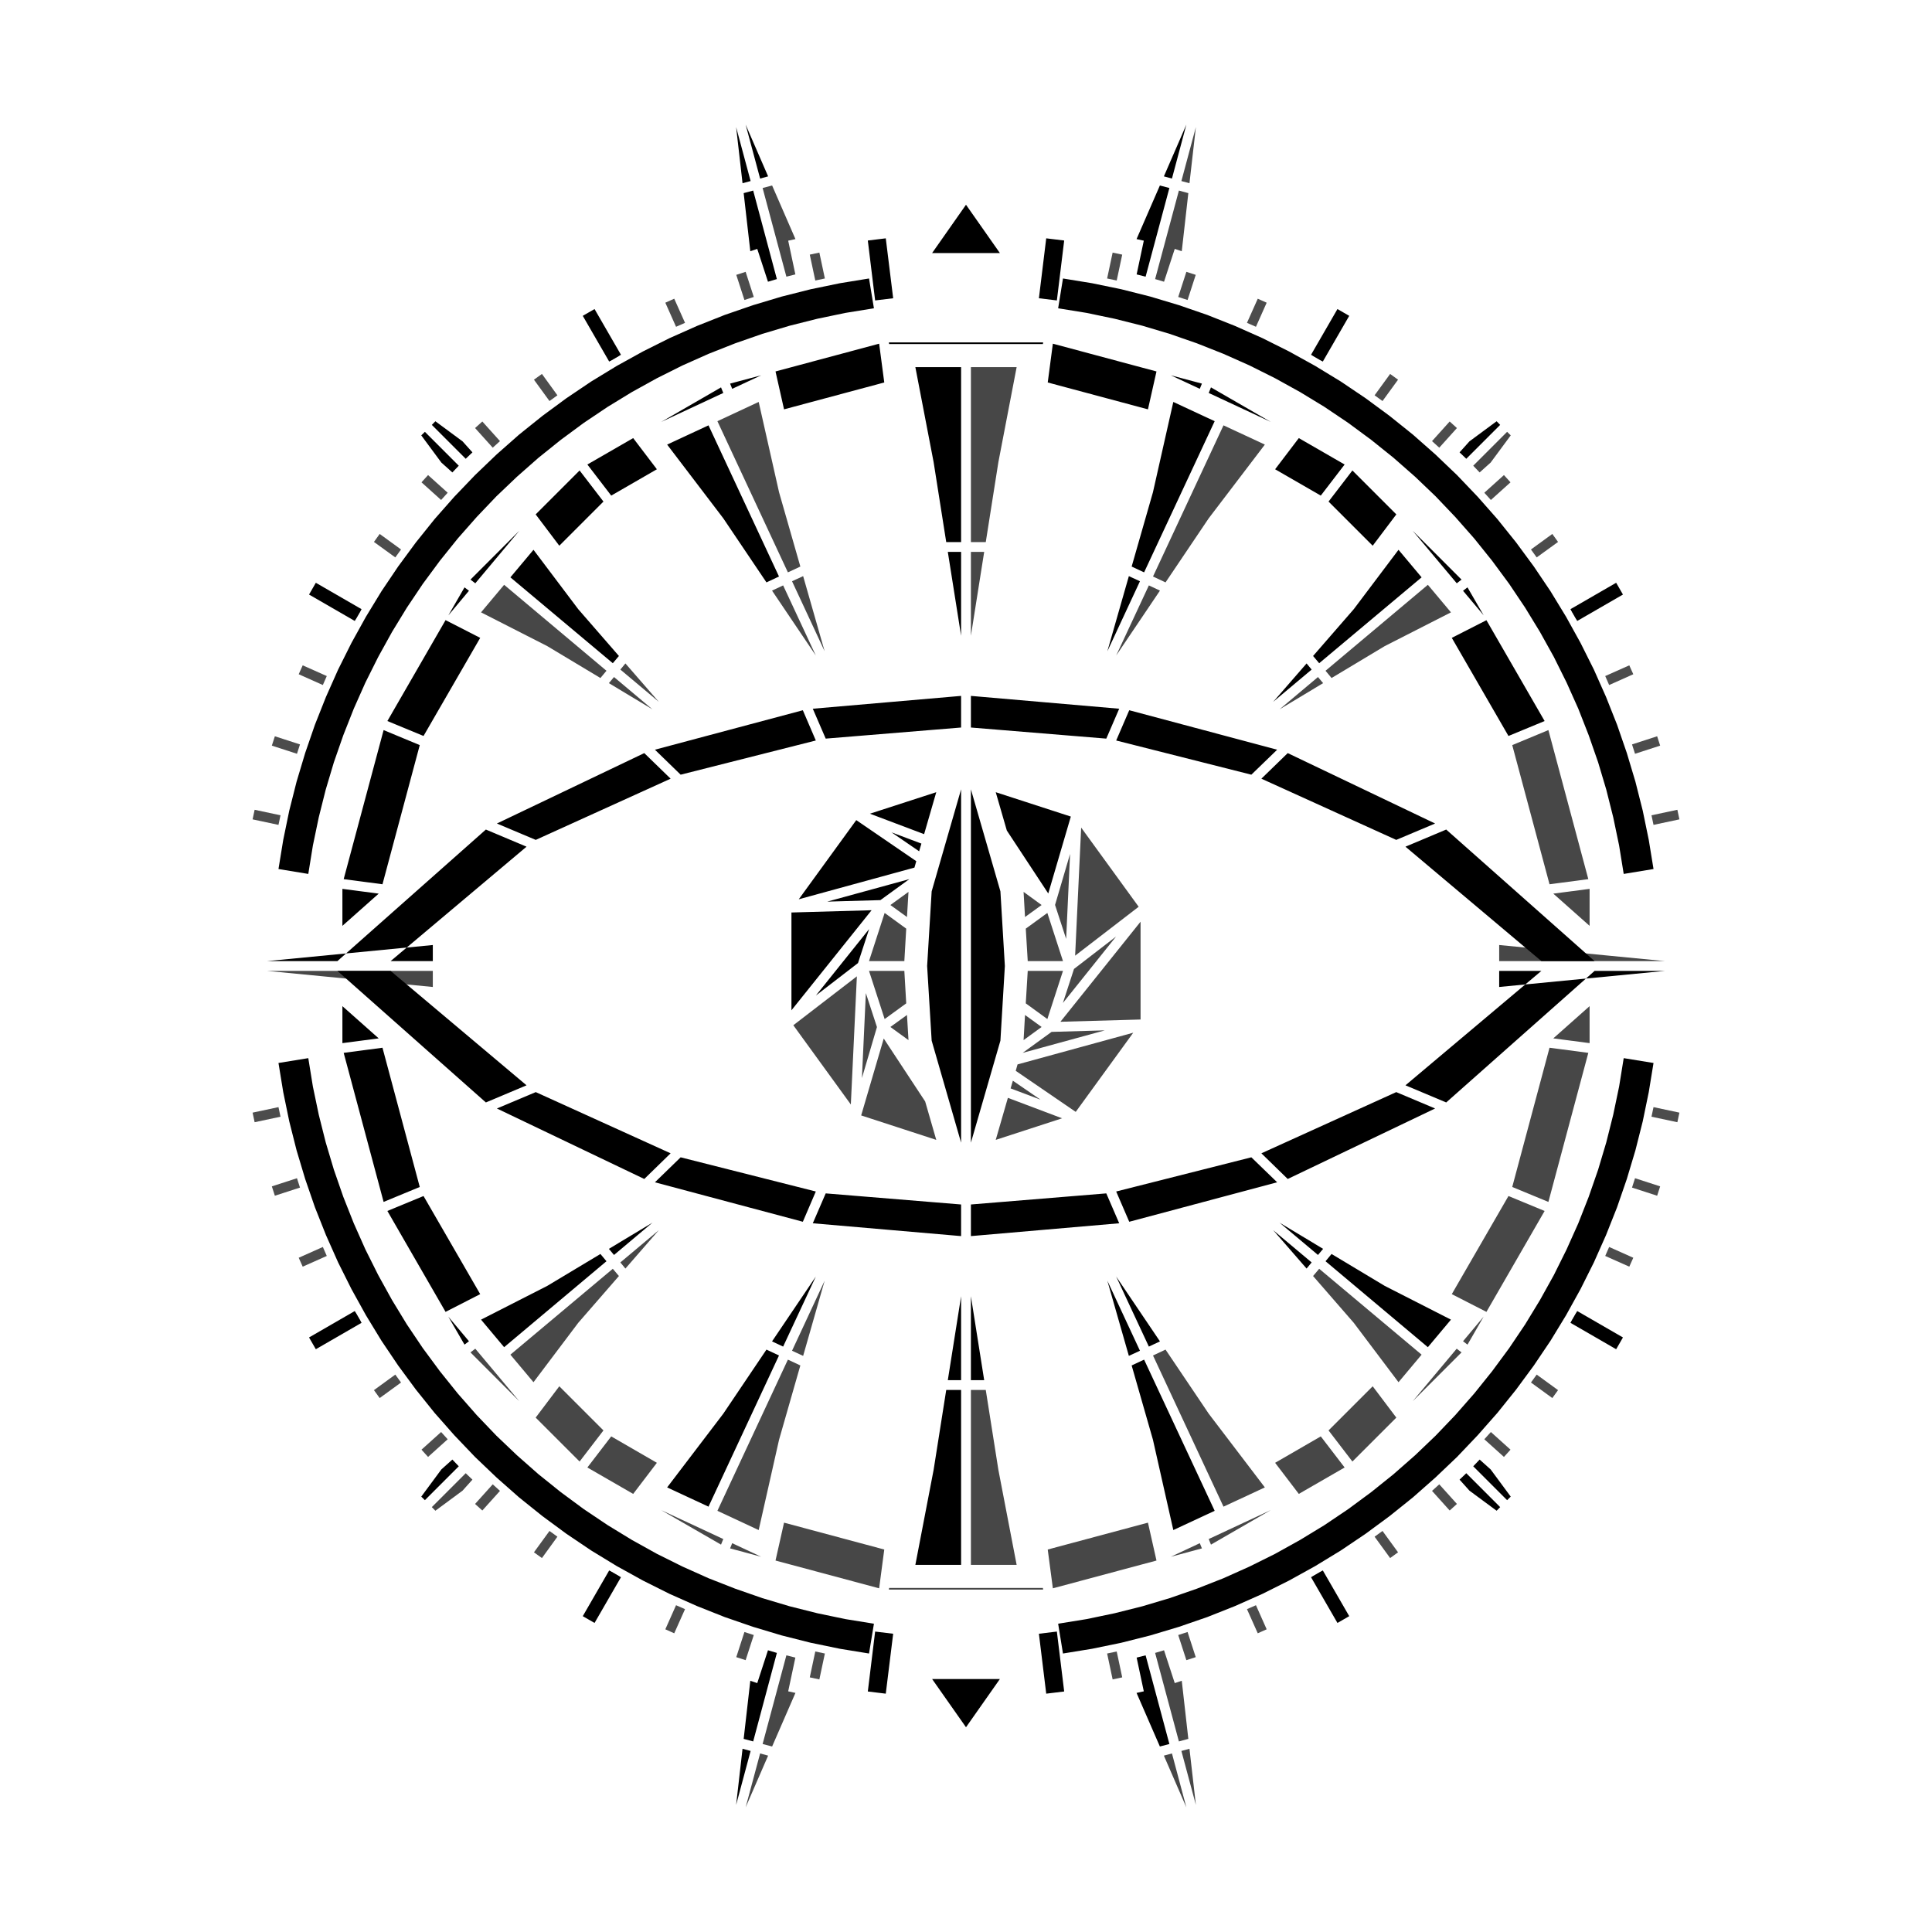
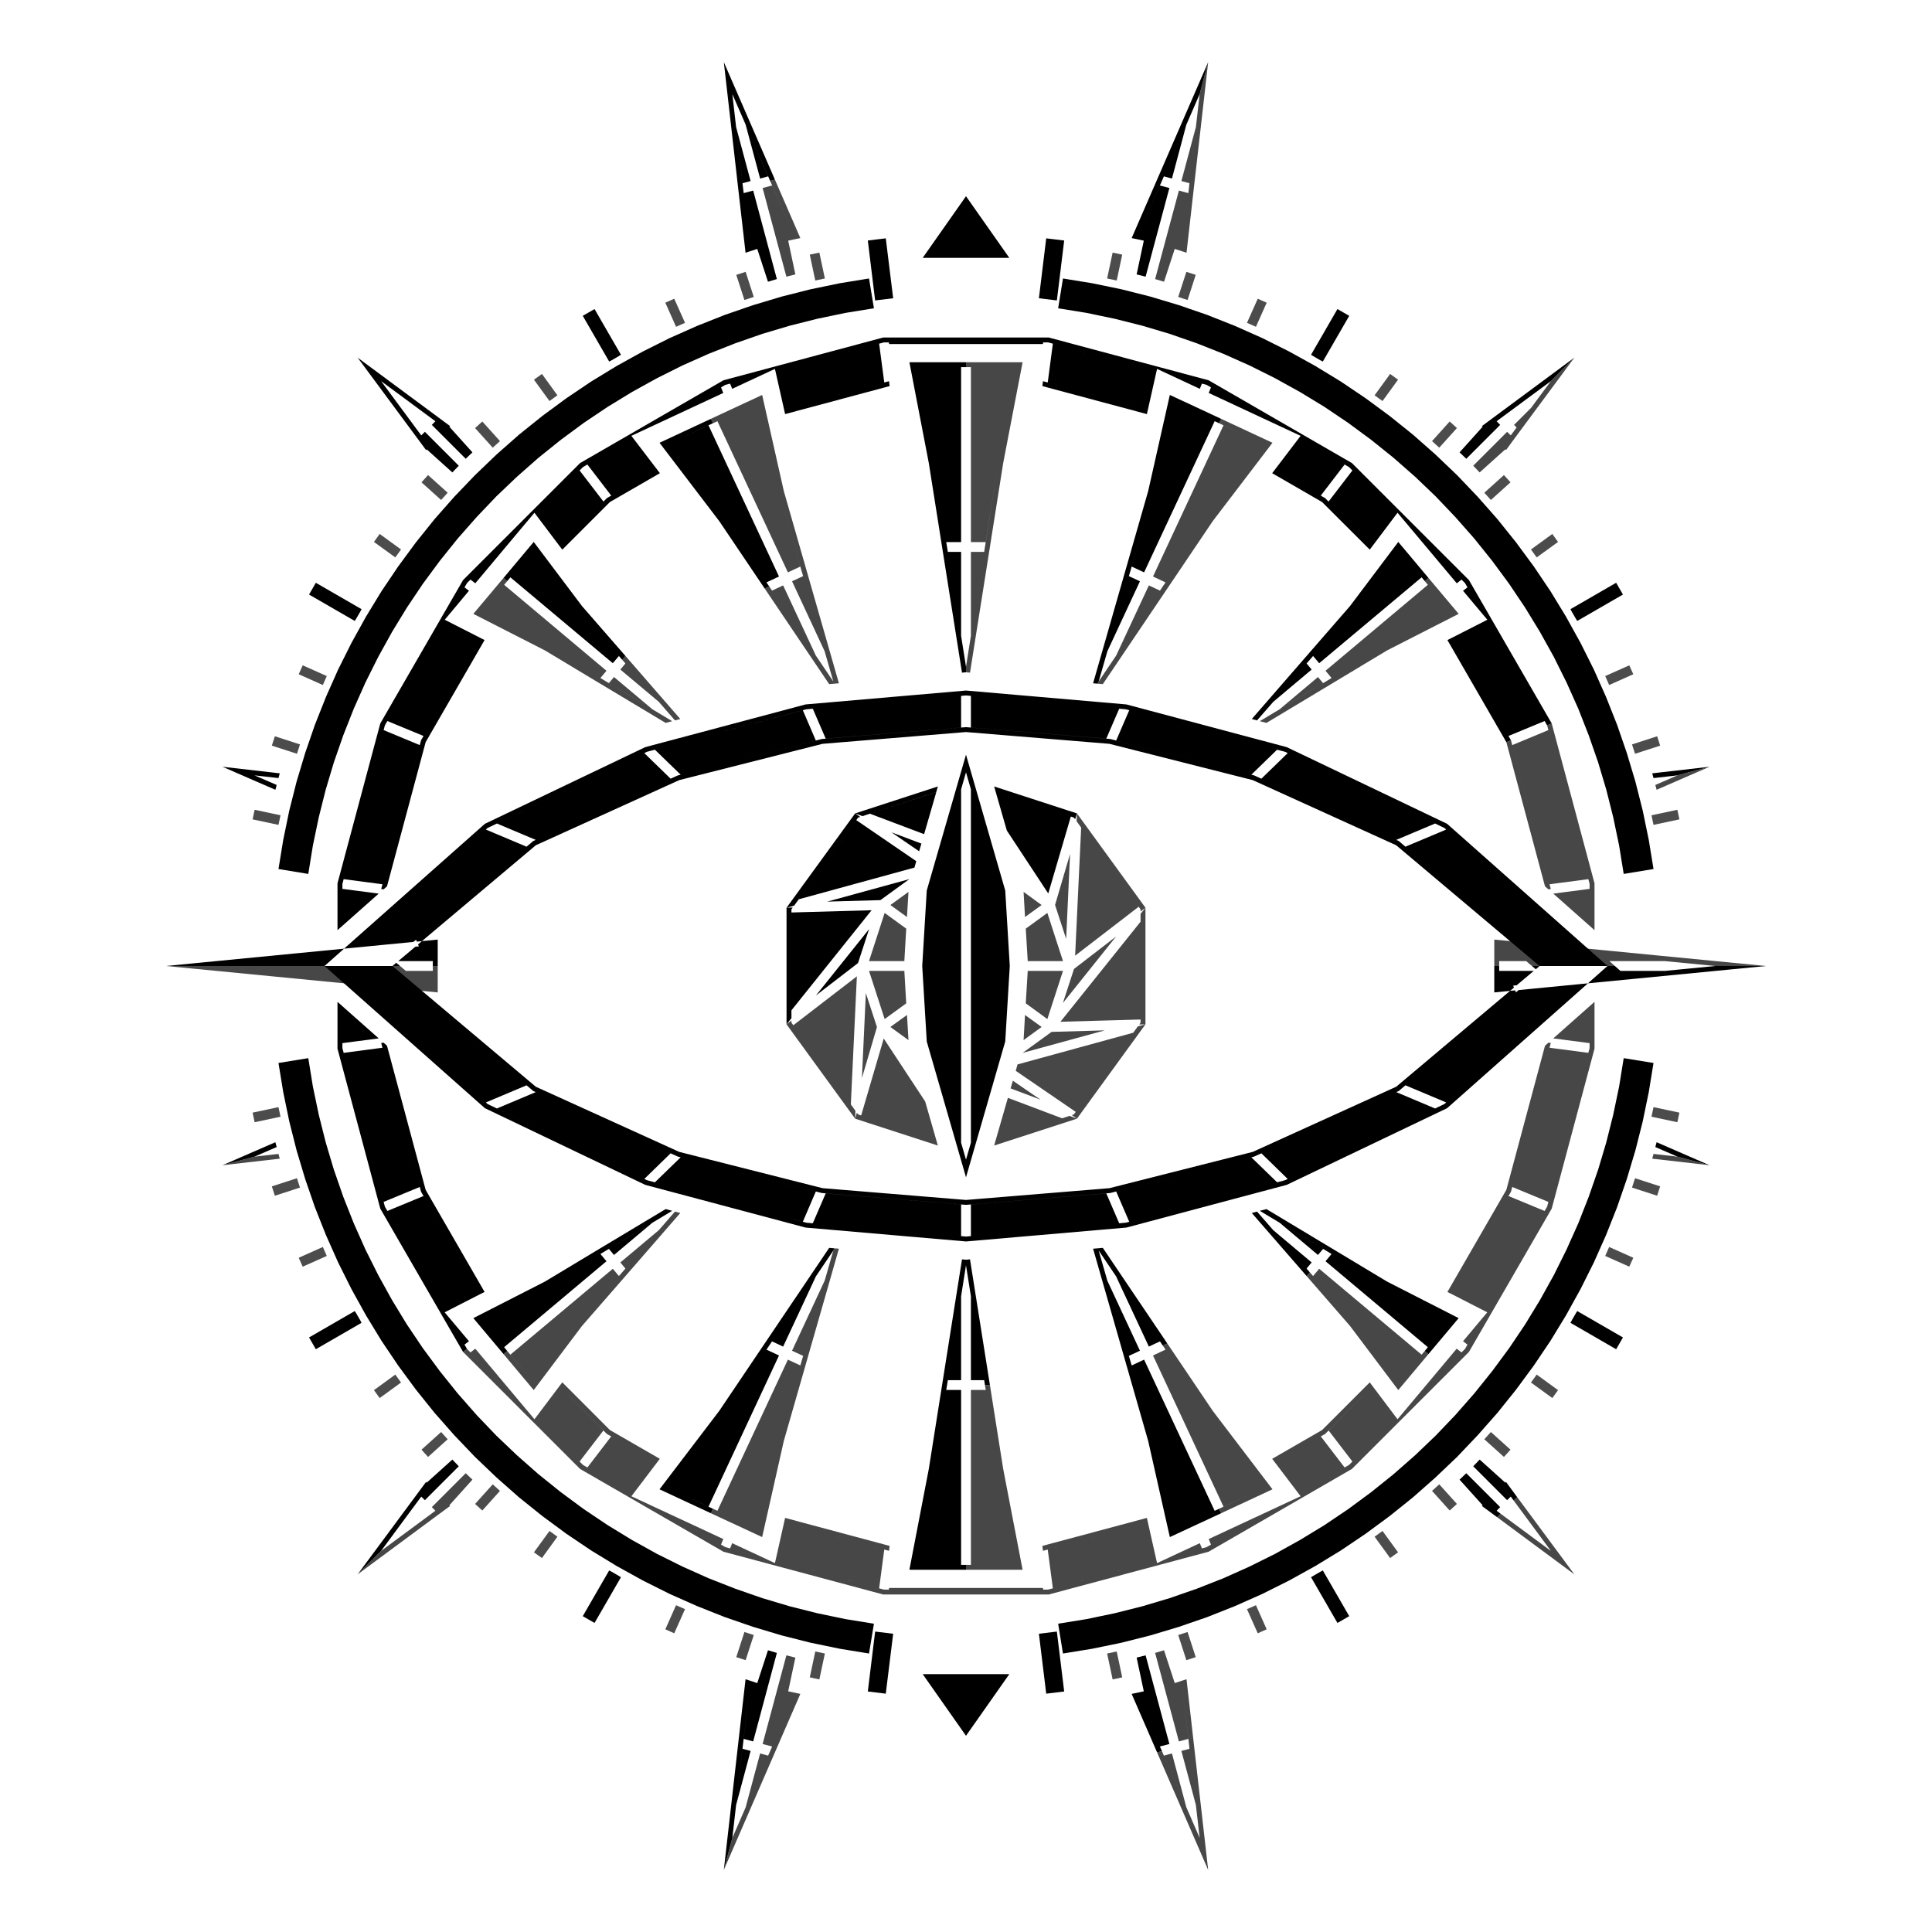
<svg xmlns="http://www.w3.org/2000/svg" viewBox="0 0 256 256" width="256" height="256">
  <g fill="currentColor" fill-rule="evenodd">
-     <path d="M154.95 24.91L151.8 36.66L150.61 36.36L151.56 31.89L150.6 31.68L153.69 24.58ZM155.29 23.66L154.22 23.37L157.2 16.51ZM198.78 56.3L194.29 60.79L193.4 59.94L194.71 58.48L198.31 55.82ZM197.52 194.71L200.18 198.31L199.7 198.78L195.21 194.29L196.06 193.4ZM198.78 199.7L198.31 200.18L194.71 197.52L193.4 196.06L194.29 195.21ZM154.95 231.09L153.69 231.42L150.6 224.32L151.56 224.11L150.61 219.64L151.8 219.34ZM102.94 219.02L99.8 230.75L98.54 230.41L99.42 222.71L100.34 223.02L101.76 218.67ZM99.46 232.01L97.54 239.16L98.39 231.72ZM60.79 194.29L56.3 198.78L55.82 198.31L58.48 194.71L59.94 193.4ZM60.79 61.71L59.94 62.6L58.48 61.29L55.82 57.69L56.3 57.22ZM61.29 58.48L62.6 59.94L61.71 60.79L57.22 56.3L57.69 55.82ZM102.94 36.98L101.76 37.33L100.34 32.98L99.42 33.29L98.54 25.59L99.8 25.25ZM99.46 23.99L98.39 24.28L97.54 16.84ZM101.78 23.37L100.72 23.66L98.8 16.51ZM132.49 33.53L123.51 33.53L128 27.13ZM128 228.87L123.51 222.48L132.49 222.48ZM144.71 37.53L148.59 38.33L152.43 39.3L156.23 40.44L159.97 41.73L163.65 43.19L167.27 44.8L170.81 46.57L174.28 48.49L177.66 50.55L180.94 52.76L184.13 55.11L187.22 57.59L190.19 60.21L193.06 62.95L195.79 65.81L198.41 68.78L200.89 71.87L203.24 75.06L205.45 78.34L207.51 81.72L209.43 85.19L211.2 88.73L212.81 92.35L214.27 96.03L215.56 99.77L216.7 103.57L217.67 107.41L218.47 111.29L219.1 115.15L215.15 115.8L214.54 112.03L213.76 108.29L212.84 104.63L211.76 101.01L210.51 97.42L209.13 93.9L207.58 90.44L205.89 87.04L204.05 83.73L202.09 80.52L199.97 77.36L197.71 74.3L195.35 71.36L192.83 68.5L190.23 65.77L187.51 63.17L184.64 60.65L181.7 58.29L178.64 56.03L175.49 53.91L172.27 51.95L168.96 50.12L165.56 48.42L162.1 46.88L158.59 45.49L154.99 44.24L151.37 43.16L147.71 42.24L143.98 41.46L140.21 40.85L140.85 36.9ZM219.1 140.85L218.47 144.71L217.67 148.59L216.7 152.43L215.56 156.23L214.27 159.97L212.81 163.65L211.2 167.27L209.43 170.81L207.51 174.28L205.45 177.66L203.24 180.94L200.89 184.13L198.41 187.22L195.79 190.19L193.06 193.06L190.19 195.79L187.22 198.41L184.13 200.89L180.94 203.24L177.66 205.45L174.28 207.51L170.81 209.43L167.27 211.2L163.65 212.81L159.97 214.27L156.23 215.56L152.43 216.7L148.59 217.67L144.71 218.47L140.85 219.1L140.21 215.15L143.98 214.54L147.71 213.76L151.37 212.84L154.99 211.76L158.59 210.51L162.1 209.13L165.56 207.58L168.96 205.89L172.27 204.05L175.49 202.09L178.64 199.97L181.7 197.71L184.64 195.35L187.51 192.83L190.23 190.23L192.83 187.51L195.35 184.64L197.71 181.7L199.97 178.64L202.09 175.49L204.05 172.27L205.89 168.96L207.58 165.56L209.13 162.1L210.51 158.59L211.76 154.99L212.84 151.37L213.76 147.71L214.54 143.98L215.15 140.21ZM41.46 143.98L42.24 147.71L43.16 151.37L44.24 154.99L45.49 158.59L46.88 162.1L48.42 165.56L50.12 168.96L51.95 172.27L53.91 175.49L56.03 178.64L58.29 181.7L60.65 184.64L63.17 187.51L65.77 190.23L68.5 192.83L71.36 195.35L74.3 197.71L77.36 199.97L80.52 202.09L83.73 204.05L87.04 205.89L90.44 207.58L93.9 209.13L97.42 210.51L101.01 211.76L104.63 212.84L108.29 213.76L112.03 214.54L115.8 215.15L115.15 219.1L111.29 218.47L107.41 217.67L103.57 216.7L99.77 215.56L96.03 214.27L92.35 212.81L88.73 211.2L85.19 209.43L81.72 207.51L78.34 205.45L75.06 203.24L71.87 200.89L68.78 198.41L65.81 195.79L62.95 193.06L60.21 190.19L57.59 187.22L55.11 184.13L52.76 180.94L50.55 177.66L48.49 174.28L46.57 170.81L44.8 167.27L43.19 163.65L41.73 159.97L40.44 156.23L39.3 152.43L38.33 148.59L37.53 144.71L36.9 140.85L40.85 140.21ZM115.8 40.85L112.03 41.46L108.29 42.24L104.63 43.16L101.01 44.24L97.42 45.49L93.9 46.88L90.44 48.42L87.04 50.12L83.73 51.95L80.52 53.91L77.36 56.03L74.3 58.29L71.36 60.65L68.5 63.17L65.77 65.77L63.17 68.5L60.65 71.36L58.29 74.3L56.03 77.36L53.91 80.52L51.95 83.73L50.12 87.04L48.42 90.44L46.88 93.9L45.49 97.42L44.24 101.01L43.16 104.63L42.24 108.29L41.46 112.03L40.85 115.8L36.9 115.15L37.53 111.29L38.33 107.41L39.3 103.57L40.44 99.77L41.73 96.03L43.19 92.35L44.8 88.73L46.57 85.19L48.49 81.72L50.55 78.34L52.76 75.06L55.11 71.87L57.59 68.78L60.21 65.81L62.95 62.95L65.81 60.21L68.78 57.59L71.87 55.11L75.06 52.76L78.34 50.55L81.72 48.49L85.19 46.57L88.73 44.8L92.35 43.19L96.03 41.73L99.77 40.44L103.57 39.3L107.41 38.33L111.29 37.53L115.15 36.9ZM178.78 41.85L175.28 47.91L173.72 47.01L177.22 40.95ZM215.05 78.78L208.99 82.28L208.09 80.72L214.15 77.22ZM215.05 177.22L214.15 178.78L208.09 175.28L208.99 173.72ZM178.78 214.15L177.22 215.05L173.72 208.99L175.28 208.09ZM82.28 208.99L78.78 215.05L77.22 214.15L80.72 208.09ZM47.91 175.28L41.85 178.78L40.95 177.22L47.01 173.72ZM47.91 80.72L47.01 82.28L40.95 78.78L41.85 77.22ZM82.28 47.01L80.72 47.91L77.22 41.85L78.78 40.95ZM118.35 39.52L115.96 39.81L114.99 31.87L117.37 31.58ZM141.01 31.87L140.04 39.81L137.66 39.52L138.63 31.58ZM141.01 224.13L138.63 224.42L137.66 216.48L140.04 216.19ZM118.35 216.48L117.37 224.42L114.99 224.13L115.96 216.19ZM138.19 45.59L117.81 45.59L117.78 45.37L138.22 45.37ZM153.24 49.22L152.11 54.24L138.83 50.68L139.51 45.54ZM159.26 50.83L158.98 51.52L155.14 49.73ZM178.17 61.55L175.01 65.67L168.96 62.18L172.1 58.05ZM168.39 55.91L160.16 52.07L160.46 51.33ZM193.66 76.8L193.03 77.29L187.19 70.33ZM185.02 68.16L181.89 72.31L176.04 66.46L179.2 62.34ZM204.67 95.54L199.88 97.52L192.37 84.52L196.96 82.18ZM196.59 81.53L193.86 78.28L194.45 77.83ZM62.14 177.72L61.55 178.17L59.41 174.47ZM63.63 171.48L59.04 173.83L51.33 160.46L56.12 158.48ZM55.62 157.28L50.83 159.26L45.54 139.51L50.68 138.83ZM50.18 137.59L45.37 138.22L45.37 133.32ZM50.18 118.41L45.37 122.68L45.37 117.78ZM55.62 98.73L50.68 117.17L45.54 116.49L50.83 96.74ZM63.63 84.52L56.12 97.52L51.33 95.54L59.04 82.17ZM62.14 78.28L59.41 81.54L61.55 77.83ZM62.98 77.29L62.34 76.8L68.81 70.33ZM79.96 66.46L74.11 72.31L70.98 68.16L76.8 62.34ZM87.04 62.18L80.99 65.67L77.83 61.55L83.9 58.05ZM95.84 52.07L87.61 55.91L95.54 51.33ZM117.17 50.68L103.89 54.24L102.76 49.22L116.49 45.54ZM97.02 51.52L96.74 50.83L100.86 49.73ZM76.62 80.72L82.01 86.92L81.2 87.88L67.63 76.5L70.69 72.85ZM103.22 76.39L101.56 77.17L95.84 68.68L88.4 58.91L93.88 56.36ZM127.35 71.83L125.38 71.83L123.71 61.24L121.29 48.65L127.35 48.65ZM127.35 84.24L125.59 73.13L127.35 73.13ZM160.95 55.81L151.6 75.84L149.95 75.07L152.77 65.23L155.47 53.26ZM151.05 77.02L146.73 86.3L149.58 76.34ZM188.37 76.5L174.8 87.88L173.99 86.92L179.38 80.72L185.31 72.85ZM173.8 88.72L168.71 92.99L173.13 87.91ZM183.49 170.39L192.26 174.86L189.2 178.51L175.64 167.12L176.44 166.16ZM173.8 167.28L173.13 168.09L168.71 163.01ZM175.32 165.48L174.64 166.29L169.55 162.01ZM160.95 200.19L155.47 202.74L152.77 190.77L149.95 180.93L151.6 180.16ZM151.05 178.98L149.58 179.66L146.73 169.7ZM153.7 177.74L152.23 178.43L147.9 169.15ZM127.35 207.35L121.29 207.35L123.71 194.76L125.38 184.18L127.35 184.18ZM127.35 182.88L125.59 182.88L127.35 171.76ZM130.41 182.88L128.65 182.88L128.65 171.76ZM103.22 179.61L93.88 199.64L88.4 197.09L95.84 187.32L101.56 178.83ZM103.77 178.43L102.3 177.74L108.1 169.15ZM80.36 167.12L66.8 178.51L63.74 174.86L72.51 170.39L79.56 166.16ZM81.36 166.29L80.68 165.48L86.45 162.01ZM69.77 112.19L51.76 127.35L44.71 127.35L64.38 109.92ZM88.86 103.18L70.99 111.29L65.84 109.12L85.37 99.79ZM108.1 98.12L90.19 102.65L86.78 99.34L106.38 94.11ZM127.35 96.4L109.41 97.87L107.7 93.91L127.35 92.21ZM148.3 93.91L146.59 97.87L128.65 96.4L128.65 92.21ZM169.23 99.34L165.81 102.65L147.9 98.12L149.63 94.11ZM190.16 109.12L185.01 111.29L167.14 103.18L170.63 99.79ZM211.29 127.35L204.24 127.35L186.23 112.19L191.63 109.92ZM69.77 143.81L64.38 146.08L44.71 128.65L51.76 128.65ZM88.86 152.82L85.37 156.22L65.84 146.88L70.99 144.71ZM108.1 157.88L106.38 161.89L86.78 156.66L90.19 153.35ZM127.35 159.6L127.35 163.79L107.7 162.09L109.41 158.13ZM148.3 162.09L128.65 163.79L128.65 159.6L146.59 158.13ZM169.23 156.66L149.63 161.89L147.9 157.88L165.81 153.35ZM190.16 146.88L170.63 156.22L167.14 152.82L185.01 144.71ZM191.63 146.08L186.23 143.81L204.24 128.65L211.29 128.65ZM57.35 127.35L35.4 127.35L57.35 125.22ZM198.65 130.78L198.65 128.65L220.6 128.65ZM141.89 108.2L138.9 118.39L133.41 110.05L131.94 104.97ZM104.87 133.87L104.87 120.91L115.49 120.61ZM113.69 127.61L108.11 131.91L115.16 123.11ZM121.41 114.11L121.17 114.96L105.84 119.16L113.46 108.67ZM116.66 119.27L109.61 119.47L120.49 116.49ZM122.45 110.53L115.27 107.82L124.06 104.97ZM122.09 111.78L121.79 112.8L118.13 110.29ZM132.56 118.11L133.15 128L132.56 137.89L128.65 151.41L128.65 104.59ZM127.35 151.41L123.45 137.89L122.85 128L123.45 118.11L127.35 104.59Z" />
-     <path d="M157.46 25.59L156.59 33.29L155.66 32.98L154.24 37.33L153.06 36.98L156.21 25.25ZM157.61 24.28L156.54 23.99L158.46 16.84ZM200.18 57.69L197.52 61.29L196.06 62.6L195.21 61.71L199.7 57.22ZM155.66 223.02L156.59 222.71L157.46 230.41L156.21 230.75L153.06 219.02L154.24 218.67ZM158.46 239.16L156.54 232.01L157.61 231.72ZM157.2 239.49L154.22 232.63L155.29 232.34ZM105.39 219.64L104.44 224.11L105.4 224.32L102.31 231.42L101.05 231.09L104.2 219.34ZM101.78 232.63L98.8 239.49L100.72 232.34ZM62.6 196.06L61.29 197.52L57.69 200.18L57.22 199.7L61.71 195.21ZM105.4 31.68L104.44 31.89L105.39 36.36L104.2 36.66L101.05 24.91L102.31 24.58ZM210.46 116.49L205.32 117.17L200.38 98.73L205.17 96.74ZM210.63 138.22L205.82 137.59L210.63 133.32ZM210.63 122.68L205.82 118.41L210.63 117.78ZM210.46 139.51L205.17 159.26L200.38 157.28L205.32 138.83ZM194.45 178.17L193.86 177.72L196.59 174.46ZM204.67 160.46L196.96 173.83L192.37 171.48L199.88 158.48ZM185.02 187.84L179.2 193.66L176.04 189.54L181.89 183.69ZM193.66 179.2L187.19 185.67L193.02 178.71ZM160.46 204.67L160.16 203.93L168.39 200.09ZM178.17 194.45L172.1 197.95L168.96 193.83L175.01 190.33ZM153.24 206.78L139.51 210.46L138.83 205.32L152.11 201.76ZM159.26 205.17L155.14 206.28L158.98 204.48ZM138.22 210.63L117.78 210.63L117.81 210.41L138.19 210.41ZM117.17 205.32L116.49 210.46L102.76 206.78L103.89 201.76ZM100.86 206.28L96.74 205.17L97.02 204.48ZM95.84 203.93L95.54 204.67L87.61 200.1ZM87.04 193.83L83.9 197.95L77.83 194.45L80.99 190.33ZM79.96 189.54L76.8 193.66L70.98 187.84L74.11 183.69ZM68.81 185.67L62.34 179.2L62.98 178.71ZM80.36 88.88L79.56 89.84L72.51 85.61L63.74 81.14L66.8 77.49ZM87.29 92.99L82.2 88.72L82.87 87.91ZM86.45 93.99L80.68 90.52L81.36 89.71ZM103.23 65.23L106.05 75.07L104.4 75.84L95.06 55.81L100.53 53.26ZM109.27 86.3L104.95 77.02L106.42 76.34ZM108.1 86.86L102.3 78.26L103.77 77.57ZM132.29 61.24L130.62 71.83L128.65 71.83L128.65 48.65L134.71 48.65ZM128.65 84.24L128.65 73.13L130.41 73.13ZM167.6 58.91L160.16 68.68L154.44 77.17L152.78 76.39L162.12 56.36ZM153.7 78.26L147.9 86.86L152.23 77.57ZM192.26 81.14L183.49 85.61L176.44 89.84L175.64 88.88L189.2 77.49ZM175.32 90.52L169.55 93.99L174.64 89.71ZM188.37 179.5L185.31 183.15L179.38 175.28L173.99 169.08L174.8 168.12ZM160.16 187.32L167.6 197.09L162.12 199.64L152.78 179.61L154.44 178.83ZM132.29 194.76L134.71 207.35L128.65 207.35L128.65 184.18L130.62 184.18ZM106.05 180.93L103.23 190.77L100.53 202.74L95.06 200.19L104.4 180.16ZM106.42 179.66L104.95 178.98L109.27 169.7ZM82.01 169.08L76.62 175.28L70.69 183.15L67.63 179.5L81.2 168.12ZM82.87 168.09L82.2 167.28L87.29 163.01ZM57.35 130.78L35.4 128.65L57.35 128.65ZM220.6 127.35L198.65 127.35L198.65 125.22ZM138.02 119.92L135.82 121.51L135.63 118.18ZM150.88 120.15L142.46 126.63L143.26 109.66ZM141.27 124.41L139.8 119.91L141.79 113.15ZM140.85 127.35L136.18 127.35L135.92 123.05L138.78 120.97ZM151.13 135.09L140.51 135.39L151.13 122.13ZM140.84 132.9L142.31 128.39L147.89 124.09ZM138.78 135.03L135.92 132.95L136.18 128.65L140.85 128.65ZM142.54 147.33L134.59 141.89L134.83 141.04L150.16 136.84ZM135.51 139.51L139.34 136.73L146.39 136.53ZM138.02 136.08L135.63 137.82L135.82 134.49ZM140.73 148.18L131.94 151.04L133.55 145.47ZM137.87 145.71L133.91 144.22L134.21 143.2ZM122.59 145.95L124.06 151.04L114.11 147.8L117.1 137.61ZM120.38 137.82L117.98 136.08L120.18 134.49ZM112.74 146.35L105.12 135.85L113.54 129.37ZM116.2 136.09L114.21 142.85L114.73 131.59ZM120.08 132.95L117.22 135.03L115.15 128.65L119.83 128.65ZM120.08 123.05L119.83 127.35L115.15 127.35L117.22 120.97ZM120.18 121.51L117.98 119.92L120.38 118.18Z" fill-opacity="0.72" />
+     <path d="M154.95 24.91L151.8 36.66L150.61 36.36L151.56 31.89L150.6 31.68L153.69 24.58ZM153.96 23.97L150.6 31.68L149.95 31.55L153.32 23.8ZM158.96 12.47L153.96 23.97L153.32 23.8L160.09 8.23ZM155.29 23.66L154.22 23.37L157.2 16.51ZM198.83 55.43L198.31 55.82L198.78 56.3L194.29 60.79L193.4 59.94L196.46 56.54L196.36 56.46L198.37 54.97ZM205.5 50.5L198.83 55.43L198.37 54.97L208.61 47.39ZM222.27 102.74L219.1 103.1L218.93 102.47L226.52 101.6ZM226.52 154.4L222.27 153.26L219.34 151.99L219.51 151.35ZM199.46 196.46L199.55 196.36L201.03 198.37L200.57 198.83L197.52 194.71ZM197.52 194.71L200.18 198.31L199.7 198.78L195.21 194.29L196.06 193.4ZM198.78 199.7L198.31 200.18L198.83 200.57L198.37 201.03L196.36 199.55L196.46 199.46L193.4 196.06L194.29 195.21ZM154.95 231.09L153.69 231.42L153.96 232.03L153.32 232.2L149.95 224.45L151.56 224.11L150.61 219.64L151.8 219.34ZM99.42 222.71L98.46 231.07L97.83 230.9L98.79 222.51ZM102.94 219.02L99.8 230.75L98.54 230.41L99.42 222.71L100.34 223.02L101.76 218.67ZM98.46 231.07L97.04 243.53L95.91 247.78L97.83 230.9ZM99.46 232.01L97.54 239.16L98.39 231.72ZM60.79 194.29L56.3 198.78L55.82 198.31L55.43 198.83L54.97 198.37L56.46 196.36L56.54 196.46L59.94 193.4ZM55.43 198.83L50.5 205.5L47.39 208.61L54.97 198.37ZM36.66 151.99L33.73 153.26L29.48 154.4L36.49 151.35ZM33.73 102.74L36.66 104.01L36.49 104.65L29.48 101.6ZM37.07 102.47L36.9 103.1L33.73 102.74L29.48 101.6ZM55.82 57.69L56.3 57.22L60.79 61.71L59.94 62.6L56.54 59.54L56.46 59.64L54.97 57.63L55.43 57.17ZM59.64 56.46L59.54 56.54L62.6 59.94L61.71 60.79L57.22 56.3L57.69 55.82L57.17 55.43L57.63 54.97ZM50.5 50.5L55.43 57.17L54.97 57.63L47.39 47.39ZM57.63 54.97L57.17 55.43L50.5 50.5L47.39 47.39ZM98.54 25.59L99.8 25.25L102.94 36.98L101.76 37.33L100.34 32.98L98.79 33.49L97.83 25.1L98.46 24.93ZM97.04 12.47L98.46 24.93L97.83 25.1L95.91 8.23ZM99.46 23.99L98.39 24.28L97.54 16.84ZM102.68 23.8L102.05 23.97L97.04 12.47L95.91 8.23ZM101.78 23.37L100.72 23.66L98.8 16.51ZM133.74 34.17L122.26 34.17L128 26ZM128 230L122.26 221.83L133.74 221.83ZM144.71 37.53L148.59 38.33L152.43 39.3L156.23 40.44L159.97 41.73L163.65 43.19L167.27 44.8L170.81 46.57L174.28 48.49L177.66 50.55L180.94 52.76L184.13 55.11L187.22 57.59L190.19 60.21L193.06 62.95L195.79 65.81L198.41 68.78L200.89 71.87L203.24 75.06L205.45 78.34L207.51 81.72L209.43 85.19L211.2 88.73L212.81 92.35L214.27 96.03L215.56 99.77L216.7 103.57L217.67 107.41L218.47 111.29L219.1 115.15L215.15 115.8L214.54 112.03L213.76 108.29L212.84 104.63L211.76 101.01L210.51 97.42L209.13 93.9L207.58 90.44L205.89 87.04L204.05 83.73L202.09 80.52L199.97 77.36L197.71 74.3L195.35 71.36L192.83 68.5L190.23 65.77L187.51 63.17L184.64 60.65L181.7 58.29L178.64 56.03L175.49 53.91L172.27 51.95L168.96 50.12L165.56 48.42L162.1 46.88L158.59 45.49L154.99 44.24L151.37 43.16L147.71 42.24L143.98 41.46L140.21 40.85L140.85 36.9ZM219.1 140.85L218.47 144.71L217.67 148.59L216.7 152.43L215.56 156.23L214.27 159.97L212.81 163.65L211.2 167.27L209.43 170.81L207.51 174.28L205.45 177.66L203.24 180.94L200.89 184.13L198.41 187.22L195.79 190.19L193.06 193.06L190.19 195.79L187.22 198.41L184.13 200.89L180.94 203.24L177.66 205.45L174.28 207.51L170.81 209.43L167.27 211.2L163.65 212.81L159.97 214.27L156.23 215.56L152.43 216.7L148.59 217.67L144.71 218.47L140.85 219.1L140.21 215.15L143.98 214.54L147.71 213.76L151.37 212.84L154.99 211.76L158.59 210.51L162.1 209.13L165.56 207.58L168.96 205.89L172.27 204.05L175.49 202.09L178.64 199.97L181.7 197.71L184.64 195.35L187.51 192.83L190.23 190.23L192.83 187.51L195.35 184.64L197.71 181.7L199.97 178.64L202.09 175.49L204.05 172.27L205.89 168.96L207.58 165.56L209.13 162.1L210.51 158.59L211.76 154.99L212.84 151.37L213.76 147.71L214.54 143.98L215.15 140.21ZM41.46 143.98L42.24 147.71L43.16 151.37L44.24 154.99L45.49 158.59L46.88 162.1L48.42 165.56L50.12 168.96L51.95 172.27L53.91 175.49L56.03 178.64L58.29 181.7L60.65 184.64L63.17 187.51L65.77 190.23L68.5 192.83L71.36 195.35L74.3 197.71L77.36 199.97L80.52 202.09L83.73 204.05L87.04 205.89L90.44 207.58L93.9 209.13L97.42 210.51L101.01 211.76L104.63 212.84L108.29 213.76L112.03 214.54L115.8 215.15L115.15 219.1L111.29 218.47L107.41 217.67L103.57 216.7L99.77 215.56L96.03 214.27L92.35 212.81L88.73 211.2L85.19 209.43L81.72 207.51L78.34 205.45L75.06 203.24L71.87 200.89L68.78 198.41L65.81 195.79L62.95 193.06L60.21 190.19L57.59 187.22L55.11 184.13L52.76 180.94L50.55 177.66L48.49 174.28L46.57 170.81L44.8 167.27L43.19 163.65L41.73 159.97L40.44 156.23L39.3 152.43L38.33 148.59L37.53 144.71L36.9 140.85L40.85 140.21ZM115.8 40.85L112.03 41.46L108.29 42.24L104.63 43.16L101.01 44.24L97.42 45.49L93.9 46.88L90.44 48.42L87.04 50.12L83.73 51.95L80.52 53.91L77.36 56.03L74.3 58.29L71.36 60.65L68.5 63.17L65.77 65.77L63.17 68.5L60.65 71.36L58.29 74.3L56.03 77.36L53.91 80.52L51.95 83.73L50.12 87.04L48.42 90.44L46.88 93.9L45.49 97.42L44.24 101.01L43.16 104.63L42.24 108.29L41.46 112.03L40.85 115.8L36.9 115.15L37.53 111.29L38.33 107.41L39.3 103.57L40.44 99.77L41.73 96.03L43.19 92.35L44.8 88.73L46.57 85.19L48.49 81.72L50.55 78.34L52.76 75.06L55.11 71.87L57.59 68.78L60.21 65.81L62.95 62.95L65.81 60.21L68.78 57.59L71.87 55.11L75.06 52.76L78.34 50.55L81.72 48.49L85.19 46.57L88.73 44.8L92.35 43.19L96.03 41.73L99.77 40.44L103.57 39.3L107.41 38.33L111.29 37.53L115.15 36.9ZM178.78 41.85L175.28 47.91L173.72 47.01L177.22 40.95ZM215.05 78.78L208.99 82.28L208.09 80.72L214.15 77.22ZM215.05 177.22L214.15 178.78L208.09 175.28L208.99 173.72ZM178.78 214.15L177.22 215.05L173.72 208.99L175.28 208.09ZM82.28 208.99L78.78 215.05L77.22 214.15L80.72 208.09ZM47.91 175.28L41.85 178.78L40.95 177.22L47.01 173.72ZM47.91 80.72L47.01 82.28L40.95 78.78L41.85 77.22ZM82.28 47.01L80.72 47.91L77.22 41.85L78.78 40.95ZM118.35 39.52L115.96 39.81L114.99 31.87L117.37 31.58ZM141.01 31.87L140.04 39.81L137.66 39.52L138.63 31.58ZM141.01 224.13L138.63 224.42L137.66 216.48L140.04 216.19ZM118.35 216.48L117.37 224.42L114.99 224.13L115.96 216.19ZM138.88 45.37L138.22 45.37L138.19 45.59L117.81 45.59L117.78 45.37L117.12 45.37L117.04 44.72L138.96 44.72ZM152.11 54.24L151.97 54.87L138.12 51.16L138.2 50.51ZM153.24 49.22L152.11 54.24L138.83 50.68L139.51 45.54ZM160.15 50.39L159.89 51L158.71 50.68L159.26 50.83L158.98 51.52L153.32 48.88L153.24 49.22L138.88 45.37L138.96 44.72ZM179.14 61.36L178.74 61.88L177.84 61.36L178.17 61.55L175.01 65.67L175.58 66L175.18 66.52L168.57 62.7L172.34 57.75L160.16 52.07L160.46 51.33L159.89 51L160.15 50.39ZM193.66 76.8L193.03 77.29L187.19 70.33ZM176.04 66.46L179.2 62.34L178.74 61.88L179.14 61.36L194.64 76.86L194.12 77.26L187.19 70.33L185.18 67.94L181.89 72.31ZM181.89 72.31L181.5 72.83L175.18 66.52L175.58 66ZM200.21 98.09L199.6 98.34L191.79 84.81L192.37 84.52ZM205.61 95.86L205 96.11L201.91 90.75L204.67 95.54L199.88 97.52L192.37 84.52L197.08 82.12L193.86 78.28L194.45 77.83L194.12 77.26L194.64 76.86ZM63.63 171.48L58.92 173.89L62.14 177.72L61.55 178.17L61.88 178.74L61.36 179.14L50.39 160.15L51 159.89L51.33 160.46L56.12 158.48ZM64.21 171.19L63.63 171.48L55.79 157.91L56.4 157.66ZM51 159.89L50.39 160.15L44.72 138.96L45.37 138.88ZM55.62 157.28L50.83 159.26L45.54 139.51L50.68 138.83ZM51.28 138.57L56.4 157.66L55.79 157.91L50.51 138.2L50.83 138.16ZM50.18 137.59L45.37 138.22L45.37 138.88L44.72 138.96L44.72 132.75ZM45.37 117.12L45.37 117.78L50.18 118.41L44.72 123.25L44.72 117.04ZM55.62 98.73L50.86 116.49L55.79 98.09L56.4 98.34L51.28 117.44L50.83 117.84L50.51 117.8L50.68 117.17L45.54 116.49L50.83 96.74ZM51 96.11L45.37 117.12L44.72 117.04L50.39 95.86ZM61.88 77.26L61.55 77.83L62.14 78.28L58.93 82.12L64.21 84.81L56.4 98.34L55.79 98.09L56.12 97.52L51.33 95.54L54.09 90.75L51 96.11L50.39 95.86L61.36 76.86ZM62.98 77.29L62.34 76.8L68.81 70.33ZM77.26 61.88L70.98 68.16L70.82 67.94L68.81 70.33L61.88 77.26L61.36 76.86L76.86 61.36ZM80.82 66.52L74.51 72.83L74.11 72.31L80.42 66ZM79.96 66.46L74.11 72.31L70.98 68.16L76.8 62.34ZM96.11 51L95.54 51.33L95.84 52.07L83.66 57.75L87.44 62.7L80.82 66.52L80.42 66L80.99 65.67L77.83 61.55L77.26 61.88L76.86 61.36L95.86 50.39ZM117.88 51.16L104.03 54.87L103.89 54.24L117.8 50.51ZM117.17 50.68L103.89 54.24L102.76 49.22L116.49 45.54ZM117.12 45.37L102.76 49.22L102.68 48.88L97.02 51.52L96.74 50.83L96.11 51L95.86 50.39L117.04 44.72ZM77.12 80.31L82.87 86.91L82.44 87.42L81.37 86.18L82.01 86.92L81.2 87.88L67.63 76.5L70.69 72.85L67.21 77L66.72 76.58L70.72 71.81ZM94.47 56.08L88.4 58.91L93.88 56.36L103.22 76.39L101.56 77.17L101.93 77.71L101.33 77.99L95.31 69.06L87.39 58.67L94.19 55.5ZM128 48.65L127.35 48.65L127.35 71.83L125.38 71.83L125.49 72.47L124.83 72.47L123.07 61.35L120.5 48L128 48ZM125.59 73.13L127.35 73.13L127.35 84.24L128 88.35L128 89.08L127.47 89.13L124.83 72.47L125.49 72.47ZM161.81 55.5L161.53 56.08L160.95 55.81L151.6 75.84L149.95 75.07L152.77 65.23L149.77 75.71L149.17 75.43L152.14 65.07L155.01 52.33ZM149.77 75.71L149.58 76.34L151.05 77.02L146.73 86.3L145.58 90.3L145.45 90.59L144.84 90.54L149.17 75.43ZM189.28 76.58L188.79 77L185.31 72.85L188.37 76.5L174.8 87.88L173.99 86.92L174.63 86.18L173.56 87.42L173.14 86.91L178.88 80.31L185.28 71.81ZM173.56 87.42L173.13 87.91L173.8 88.72L168.72 92.99L166.56 95.46L165.87 95.27L173.14 86.91ZM183.8 169.82L193.28 174.66L189.28 179.42L188.79 179.01L189.2 178.51L175.64 167.12L176.44 166.16L175.88 165.82L176.3 165.31ZM168.72 163.01L173.8 167.28L173.13 168.09L173.56 168.59L173.14 169.09L165.87 160.73L166.56 160.54ZM175.32 165.48L174.64 166.29L169.55 162.01ZM176.3 165.31L175.88 165.82L166.93 160.44L167.81 160.21ZM160.95 200.19L161.53 199.92L161.81 200.51L155.01 203.67L152.14 190.93L149.17 180.57L149.77 180.3L149.95 180.93L151.6 180.16ZM145.58 165.7L146.73 169.7L151.05 178.98L149.58 179.66L149.77 180.3L149.17 180.57L144.84 165.46L145.45 165.41ZM154.67 178.01L154.07 178.29L153.7 177.74L152.23 178.43L147.9 169.15L148.36 169.82L145.58 165.7L145.45 165.41L146.13 165.35ZM125.38 184.18L127.35 184.18L127.35 207.35L128 207.35L128 208L120.5 208L123.07 194.65L124.83 183.53L125.49 183.53ZM128 166.92L128 167.66L127.35 171.76L127.35 182.88L125.59 182.88L125.49 183.53L124.83 183.53L127.47 166.87ZM131.17 183.53L130.51 183.53L130.41 182.88L128.65 182.88L128.65 171.76L128 167.66L128 166.92L128.53 166.87ZM101.93 178.29L101.56 178.83L103.22 179.61L93.88 199.64L88.4 197.09L94.47 199.92L94.19 200.51L87.39 197.34L95.31 186.94L101.33 178.01ZM110.56 165.41L110.42 165.7L107.64 169.82L108.1 169.15L103.77 178.43L102.3 177.74L101.93 178.29L101.33 178.01L109.87 165.35ZM80.12 165.82L79.56 166.16L80.36 167.12L66.8 178.51L67.21 179.01L66.72 179.42L62.72 174.66L72.2 169.82L79.7 165.31ZM81.36 166.29L80.68 165.48L86.45 162.01ZM89.07 160.44L80.12 165.82L79.7 165.31L88.2 160.21ZM65.05 109.5L64.61 109.71L64.38 109.92L69.77 112.19L70.33 111.72L71 112L55.39 125.14L55.13 124.52L54.78 124.81L46.69 125.6L45.86 126.33L53.9 125.55L51.76 127.35L52.24 127.35L52.5 127.58L52 128L43 128L64.25 109.16ZM89.5 102.89L90 103.37L71 112L70.33 111.72L70.65 111.44L70.99 111.29L65.84 109.12L79.37 102.65L65.05 109.5L64.25 109.16L85.5 99L86.04 99.53L85.72 99.62L85.37 99.79L88.86 103.18ZM107.02 93.97L106.86 93.98L95.54 97L106.38 94.11L108.1 98.12L96.66 101.02L108.74 97.96L109 98.56L90 103.37L89.5 102.89L89.78 102.76L90.19 102.65L86.78 99.34L86.04 99.53L85.5 99L106.75 93.34ZM128 97L109 98.56L108.74 97.96L108.89 97.92L128 96.35ZM128 92.15L127.35 92.21L127.35 96.4L109.41 97.87L107.7 93.91L107.02 93.97L106.75 93.34L128 91.5ZM147.11 97.92L147.26 97.96L147 98.56L128 97L128 96.35ZM149.25 93.34L148.98 93.97L148.3 93.91L146.59 97.87L128.65 96.4L128.65 92.21L128 92.15L128 91.5ZM170.5 99L169.96 99.53L169.22 99.34L165.81 102.65L166.22 102.76L166.5 102.89L166 103.37L147 98.56L147.26 97.96L159.34 101.02L147.9 98.12L149.63 94.11L160.46 97L149.14 93.98L148.98 93.97L149.25 93.34ZM191.75 109.16L190.95 109.5L176.63 102.65L190.16 109.12L185.01 111.29L185.35 111.44L185.67 111.72L185 112L166 103.37L166.5 102.89L167.14 103.18L170.63 99.79L170.28 99.62L169.96 99.53L170.5 99ZM213 128L204 128L185 112L185.67 111.72L186.23 112.19L191.63 109.92L191.39 109.71L190.95 109.5L191.75 109.16ZM71 144L70.33 144.28L55.65 131.92L69.77 143.81L64.38 146.08L64.61 146.29L65.05 146.5L64.25 146.84L43 128L52 128ZM86.04 156.47L85.5 157L64.25 146.84L65.05 146.5L73.51 150.54L65.84 146.88L70.99 144.71L70.65 144.56L70.33 144.28L71 144L90 152.63L89.5 153.11L88.43 152.63L88.86 152.82L85.37 156.22L85.72 156.38ZM109 157.44L108.74 158.04L96.66 154.99L108.1 157.88L106.38 161.89L95.18 158.91L106.86 162.02L107.02 162.03L106.75 162.66L85.5 157L86.04 156.47L86.78 156.66L90.19 153.35L89.78 153.24L89.5 153.11L90 152.63ZM127.35 159.6L127.35 163.79L128 163.85L128 164.5L106.75 162.66L107.02 162.03L107.7 162.09L109.41 158.13ZM128 159L128 159.65L108.89 158.08L108.74 158.04L109 157.44ZM148.3 162.09L148.98 162.03L149.25 162.66L128 164.5L128 163.85L128.65 163.79L128.65 159.6L146.59 158.13ZM147.26 158.04L147.11 158.08L128 159.65L128 159L147 157.44ZM166.5 153.11L166.22 153.24L165.81 153.35L169.22 156.66L169.96 156.47L170.5 157L149.25 162.66L148.98 162.03L149.14 162.02L160.82 158.91L149.63 161.89L147.9 157.88L159.34 154.99L147.26 158.04L147 157.44L166 152.63ZM167.57 152.63L166.5 153.11L166 152.63L185 144L185.67 144.28L185.35 144.56L185.01 144.71L190.16 146.88L190.95 146.5L191.75 146.84L170.5 157L169.96 156.47L170.28 156.38L170.63 156.22L167.14 152.82ZM191.75 146.84L190.95 146.5L191.39 146.29L191.63 146.08L186.23 143.81L185.67 144.28L185 144L200.61 130.86L200.87 131.49L201.23 131.19L209.31 130.4L210.14 129.67L202.1 130.45L204.24 128.65L203.76 128.65L203.5 128.43L204 128L213 128ZM58 128L57.35 128L57.35 127.35L52.77 127.35L55.04 125.44L55.5 125.4L55.24 124.77L58 124.5ZM46.69 125.6L45.86 126.33L53.9 125.55L51.76 127.35L52.24 127.35L53.01 128L22 128L54.78 124.81ZM198.65 128.65L203.23 128.65L200.96 130.56L200.5 130.6L200.76 131.23L198 131.5L198 128L198.65 128ZM214.71 128.65L220.59 128.65L227.28 128L234 128L201.22 131.19L209.31 130.4L210.14 129.67L202.1 130.45L204.24 128.65L203.76 128.65L202.99 128L213.98 128ZM142.7 107.78L142.46 108.56L142.29 108.33L140.59 107.78L141.89 108.2L138.9 118.39L133.41 110.05L131.73 104.21ZM104.87 120.49L104.87 120.91L115.49 120.61L104.87 133.87L104.87 134.91L104.22 135.73L104.22 120.28L105.04 120.25ZM113.69 127.61L108.11 131.91L115.16 123.11ZM113.98 108.24L113.71 108.33L105.23 120L104.22 120.28L113.31 107.78ZM121.41 114.11L121.17 114.96L105.84 119.16L113.46 108.67ZM116.66 119.27L109.61 119.47L120.49 116.49ZM122.45 110.53L115.27 107.82L124.06 104.97ZM124.06 104.96L114.28 108.14L113.31 107.78L124.27 104.21ZM122.09 111.78L121.79 112.8L118.13 110.29ZM133.2 118L133.8 128L133.2 138L128 156L128 153.66L128.65 151.41L128.65 104.59L128 102.34L128 100ZM128 153.66L128 156L122.8 138L122.2 128L122.8 118L128 100L128 102.34L127.35 104.59L127.35 151.41Z" />
+     <path d="M158.17 25.1L157.22 33.49L155.66 32.98L154.24 37.33L153.06 36.98L156.21 25.25L157.46 25.59L157.54 24.93ZM158.17 25.1L157.54 24.93L157.61 24.28L156.54 23.99L158.46 16.84L157.67 23.8L158.96 12.47L160.09 8.23ZM201.03 57.63L199.55 59.64L199.46 59.54L196.06 62.6L195.21 61.71L199.7 57.22L200.18 57.69L200.57 57.17ZM201.03 57.63L200.57 57.17L200.96 56.64L200.62 56.3L202.88 54.04L205.5 50.5L208.61 47.39ZM219.51 104.65L219.34 104.01L222.28 102.74L226.52 101.6ZM222.27 153.26L226.52 154.4L218.93 153.53L219.1 152.9ZM208.61 208.61L205.5 205.5L200.57 198.83L201.03 198.37ZM205.5 205.5L208.61 208.61L198.37 201.03L198.83 200.57ZM158.17 230.9L157.54 231.07L156.59 222.71L157.22 222.51ZM155.66 223.02L156.59 222.71L157.46 230.41L156.21 230.75L153.06 219.02L154.24 218.67ZM160.09 247.78L158.96 243.53L158.46 239.16L156.54 232.01L157.61 231.72L157.68 232.34L157.54 231.07L158.17 230.9ZM158.96 243.53L160.09 247.78L153.32 232.2L153.96 232.03ZM157.2 239.49L154.22 232.63L155.29 232.34ZM105.39 219.64L104.44 224.11L106.05 224.45L102.68 232.2L102.05 232.03L102.31 231.42L101.05 231.09L104.2 219.34ZM102.68 232.2L95.91 247.78L97.04 243.53L98.8 239.49L100.72 232.34L101.78 232.63L102.05 232.03ZM62.6 196.06L59.54 199.46L59.64 199.55L57.63 201.03L57.17 200.57L57.69 200.18L57.22 199.7L61.71 195.21ZM57.63 201.03L47.39 208.61L50.5 205.5L57.17 200.57ZM37.07 153.53L29.48 154.4L33.73 153.26L36.9 152.9ZM105.4 31.68L104.44 31.89L105.39 36.36L104.2 36.66L101.05 24.91L102.31 24.58ZM106.05 31.55L105.4 31.68L102.05 23.97L102.68 23.8ZM205.49 117.8L205.17 117.84L204.72 117.44L199.6 98.34L200.21 98.09ZM210.46 116.49L205.32 117.17L200.38 98.73L205.17 96.74ZM211.28 117.04L210.63 117.12L205 96.11L205.61 95.86ZM211.28 138.96L210.63 138.88L210.63 138.22L205.82 137.59L211.28 132.75ZM211.28 123.25L205.82 118.41L210.63 117.78L210.63 117.12L211.28 117.04ZM210.46 139.51L210.63 138.88L211.28 138.96L205.61 160.15L205 159.89L205.17 159.26L200.38 157.28L205.32 138.83ZM205.49 138.2L200.21 157.91L199.6 157.66L204.72 138.57L205.17 138.16ZM204.67 160.46L205 159.89L205.61 160.15L194.64 179.14L194.12 178.74L194.45 178.17L193.86 177.72L197.07 173.89L192.37 171.48L199.88 158.48ZM200.21 157.91L192.37 171.48L191.79 171.19L199.6 157.66ZM193.66 179.2L194.12 178.74L194.64 179.14L179.14 194.64L178.74 194.12L179.2 193.66L176.04 189.54L181.89 183.69L185.18 188.06L193.02 178.71ZM181.89 183.69L175.58 190.01L175.18 189.49L181.5 183.17ZM175.58 190.01L175.01 190.33L178.17 194.45L178.74 194.12L179.14 194.64L160.15 205.61L159.89 205L160.46 204.67L160.16 203.93L172.34 198.26L168.57 193.3L175.18 189.49ZM159.26 205.17L159.89 205L160.15 205.61L138.96 211.28L138.88 210.63L153.24 206.78L153.32 207.12L158.98 204.48ZM153.24 206.78L139.51 210.46L138.83 205.32L152.11 201.76ZM152.11 201.76L138.2 205.49L138.12 204.84L151.97 201.13ZM138.22 210.63L138.88 210.63L138.96 211.28L117.04 211.28L117.12 210.63L117.78 210.63L117.81 210.41L138.19 210.41ZM102.68 207.12L102.76 206.78L117.12 210.63L117.04 211.28L95.86 205.61L96.11 205L96.74 205.17L97.02 204.48ZM117.17 205.32L116.49 210.46L102.76 206.78L103.89 201.76ZM117.88 204.84L117.8 205.49L103.89 201.76L104.03 201.13ZM83.9 197.95L83.66 198.26L87.61 200.1L96.11 205L95.86 205.61L76.86 194.64L77.26 194.12ZM95.84 203.93L95.54 204.67L87.61 200.1ZM87.43 193.3L83.9 197.95L77.83 194.45L80.99 190.33L80.42 190.01L80.82 189.49ZM70.82 188.06L74.11 183.69L79.96 189.54L76.8 193.66L77.26 194.12L76.86 194.64L61.36 179.14L61.88 178.74L62.34 179.2L62.98 178.71ZM80.82 189.49L80.42 190.01L74.11 183.69L74.51 183.17ZM67.21 77L66.8 77.49L80.36 88.88L79.56 89.84L80.12 90.18L79.7 90.69L72.2 86.18L62.72 81.34L66.72 76.58ZM90.14 95.27L89.44 95.46L87.29 92.99L82.2 88.72L82.87 87.91L82.44 87.42L82.87 86.91ZM89.07 95.56L88.2 95.79L79.7 90.69L80.12 90.18ZM86.45 93.99L80.68 90.52L81.36 89.71ZM103.86 65.07L106.83 75.43L106.23 75.71L103.23 65.23L106.05 75.07L104.4 75.84L95.06 55.81L94.47 56.08L94.19 55.5L100.99 52.33ZM111.16 90.54L110.56 90.59L110.42 90.3L109.27 86.3L104.95 77.02L106.42 76.34L106.23 75.71L106.83 75.43ZM108.1 86.86L110.42 90.3L110.56 90.59L109.87 90.65L101.33 77.99L101.93 77.71L102.3 78.26L103.77 77.57ZM132.93 61.35L131.17 72.47L130.51 72.47L132.29 61.24L130.62 71.83L128.65 71.83L128.65 48.65L128 48.65L128 48L135.5 48ZM128.53 89.13L128 89.08L128 88.35L128.65 84.24L128.65 73.13L130.41 73.13L130.51 72.47L131.17 72.47ZM168.61 58.67L160.69 69.06L154.67 77.99L154.07 77.71L154.44 77.17L152.78 76.39L162.12 56.36L167.07 58.67L161.53 56.08L161.81 55.5ZM153.7 78.26L154.07 77.71L154.67 77.99L146.13 90.65L145.45 90.59L145.58 90.3L147.9 86.86L152.23 77.57ZM193.28 81.34L183.8 86.18L176.3 90.69L175.88 90.18L176.44 89.84L175.64 88.88L189.2 77.49L188.79 77L189.28 76.58ZM176.3 90.69L167.81 95.79L166.93 95.56L175.88 90.18ZM175.32 90.52L169.55 93.99L174.64 89.71ZM188.37 179.5L188.79 179.01L189.28 179.42L185.28 184.19L178.88 175.69L173.14 169.09L173.56 168.59L173.99 169.08L174.8 168.12ZM160.69 186.94L168.61 197.34L161.81 200.51L161.53 199.92L167.6 197.09L162.12 199.64L152.78 179.61L154.44 178.83L154.07 178.29L154.67 178.01ZM132.93 194.65L135.5 208L128 208L128 207.35L128.65 207.35L128.65 184.18L130.62 184.18L130.51 183.53L131.17 183.53ZM106.05 180.93L106.23 180.3L106.83 180.57L103.86 190.93L100.99 203.67L94.19 200.51L94.47 199.92L95.06 200.19L104.4 180.16ZM111.16 165.46L106.83 180.57L106.23 180.3L106.42 179.66L104.95 178.98L109.27 169.7L110.42 165.7L110.56 165.41ZM82.01 169.08L82.44 168.59L82.87 169.09L77.12 175.69L70.72 184.19L66.72 179.42L67.21 179.01L70.69 183.15L67.63 179.5L81.2 168.12ZM90.14 160.73L82.87 169.09L82.44 168.59L82.87 168.09L82.2 167.28L87.29 163.01L89.44 160.54ZM53.78 128.65L57.35 128.65L57.35 128L58 128L58 131.5L22 128L53.01 128ZM234 128L227.28 128L220.59 127.35L213.25 127.35L213.98 128L202.99 128L202.22 127.35L198.65 127.35L198.65 128L198 128L198 124.5ZM138.02 119.92L135.82 121.51L135.63 118.18ZM151.78 120.28L151.13 120.78L151.13 120.49L150.39 119.47L150.88 120.15L142.46 126.63L143.26 109.66L142.65 108.81L142.7 107.78ZM141.27 124.41L139.8 119.91L141.79 113.15ZM140.85 127.35L136.18 127.35L135.92 123.05L138.78 120.97ZM151.78 135.73L150.96 135.75L151.13 135.51L151.13 121.09L151.78 120.28ZM151.13 135.09L140.51 135.39L151.13 122.13ZM140.84 132.9L142.31 128.39L147.89 124.09ZM138.78 135.03L135.92 132.95L136.18 128.65L140.85 128.65ZM142.7 148.23L142.02 147.76L142.29 147.67L142.54 147.33L134.59 141.89L134.83 141.04L150.16 136.84L146.9 141.33L150.77 136L151.78 135.73ZM135.51 139.51L139.34 136.73L146.39 136.53ZM138.02 136.08L135.63 137.82L135.82 134.49ZM140.73 148.18L141.72 147.86L142.7 148.23L131.73 151.79L133.55 145.47ZM137.87 145.71L133.91 144.22L134.21 143.2ZM122.59 145.95L124.27 151.79L113.31 148.23L113.54 147.44L113.71 147.67L114.11 147.8L117.1 137.61ZM120.38 137.82L117.98 136.08L120.18 134.49ZM112.74 146.34L113.35 147.19L113.31 148.23L104.22 135.73L104.87 135.22L104.87 135.51L105.12 135.85L113.54 129.37ZM116.2 136.09L114.21 142.85L114.73 131.59ZM120.08 132.95L117.22 135.03L115.15 128.65L119.83 128.65ZM120.08 123.05L119.83 127.35L115.15 127.35L117.22 120.97ZM120.18 121.51L117.98 119.92L120.38 118.18Z" fill-opacity="0.72" />
    <path d="M148.7 33.74L147.97 37.17L146.7 36.9L147.43 33.47ZM158.44 36.42L157.36 39.75L156.12 39.35L157.2 36.02ZM167.84 40.11L166.42 43.3L165.23 42.78L166.66 39.58ZM176.81 44.75L175.06 47.79L173.94 47.14L175.69 44.1ZM185.25 50.31L183.19 53.14L182.14 52.38L184.2 49.55ZM193.05 56.72L190.71 59.32L189.75 58.45L192.09 55.85ZM200.15 63.91L197.55 66.25L196.68 65.29L199.28 62.95ZM206.45 71.81L203.62 73.86L202.86 72.81L205.69 70.75ZM211.9 80.31L208.87 82.06L208.22 80.94L211.25 79.19ZM216.42 89.34L213.22 90.77L212.7 89.58L215.89 88.16ZM219.98 98.8L216.65 99.88L216.25 98.64L219.58 97.56ZM222.53 108.57L219.1 109.3L218.83 108.03L222.26 107.3ZM222.53 147.43L222.26 148.7L218.83 147.97L219.1 146.7ZM219.98 157.2L219.58 158.44L216.25 157.36L216.65 156.12ZM216.42 166.66L215.89 167.84L212.7 166.42L213.22 165.23ZM211.9 175.69L211.25 176.81L208.22 175.06L208.87 173.94ZM206.45 184.2L205.69 185.25L202.86 183.19L203.62 182.14ZM200.15 192.09L199.28 193.05L196.68 190.71L197.55 189.75ZM193.05 199.28L192.09 200.15L189.75 197.55L190.71 196.68ZM185.25 205.69L184.2 206.45L182.14 203.62L183.19 202.86ZM176.81 211.25L175.69 211.9L173.94 208.87L175.06 208.22ZM167.84 215.89L166.66 216.42L165.23 213.22L166.42 212.7ZM158.44 219.58L157.2 219.98L156.12 216.65L157.36 216.25ZM148.7 222.26L147.43 222.53L146.7 219.1L147.97 218.83ZM109.3 219.1L108.57 222.53L107.3 222.26L108.03 218.83ZM99.88 216.65L98.8 219.98L97.56 219.58L98.64 216.25ZM90.77 213.22L89.34 216.42L88.16 215.89L89.58 212.7ZM82.06 208.87L80.31 211.9L79.19 211.25L80.94 208.22ZM73.86 203.62L71.81 206.45L70.75 205.69L72.81 202.86ZM66.25 197.55L63.91 200.15L62.95 199.28L65.29 196.68ZM59.32 190.71L56.72 193.05L55.85 192.09L58.45 189.75ZM53.14 183.19L50.31 185.25L49.55 184.2L52.38 182.14ZM47.79 175.06L44.75 176.81L44.1 175.69L47.14 173.94ZM43.3 166.42L40.11 167.84L39.58 166.66L42.78 165.23ZM39.75 157.36L36.42 158.44L36.02 157.2L39.35 156.12ZM37.17 147.97L33.74 148.7L33.47 147.43L36.9 146.7ZM37.17 108.03L36.9 109.3L33.47 108.57L33.74 107.3ZM39.75 98.64L39.35 99.88L36.02 98.8L36.42 97.56ZM43.3 89.58L42.78 90.77L39.58 89.34L40.11 88.16ZM47.79 80.94L47.14 82.06L44.1 80.31L44.75 79.19ZM53.14 72.81L52.38 73.86L49.55 71.81L50.31 70.75ZM59.32 65.29L58.45 66.25L55.85 63.91L56.72 62.95ZM66.25 58.45L65.29 59.32L62.95 56.72L63.91 55.85ZM73.86 52.38L72.81 53.14L70.75 50.31L71.81 49.55ZM82.06 47.14L80.94 47.79L79.19 44.75L80.31 44.1ZM90.77 42.78L89.58 43.3L88.16 40.11L89.34 39.58ZM99.88 39.35L98.64 39.75L97.56 36.42L98.8 36.02ZM109.3 36.9L108.03 37.17L107.3 33.74L108.57 33.47Z" fill-opacity="0.7" />
  </g>
</svg>
